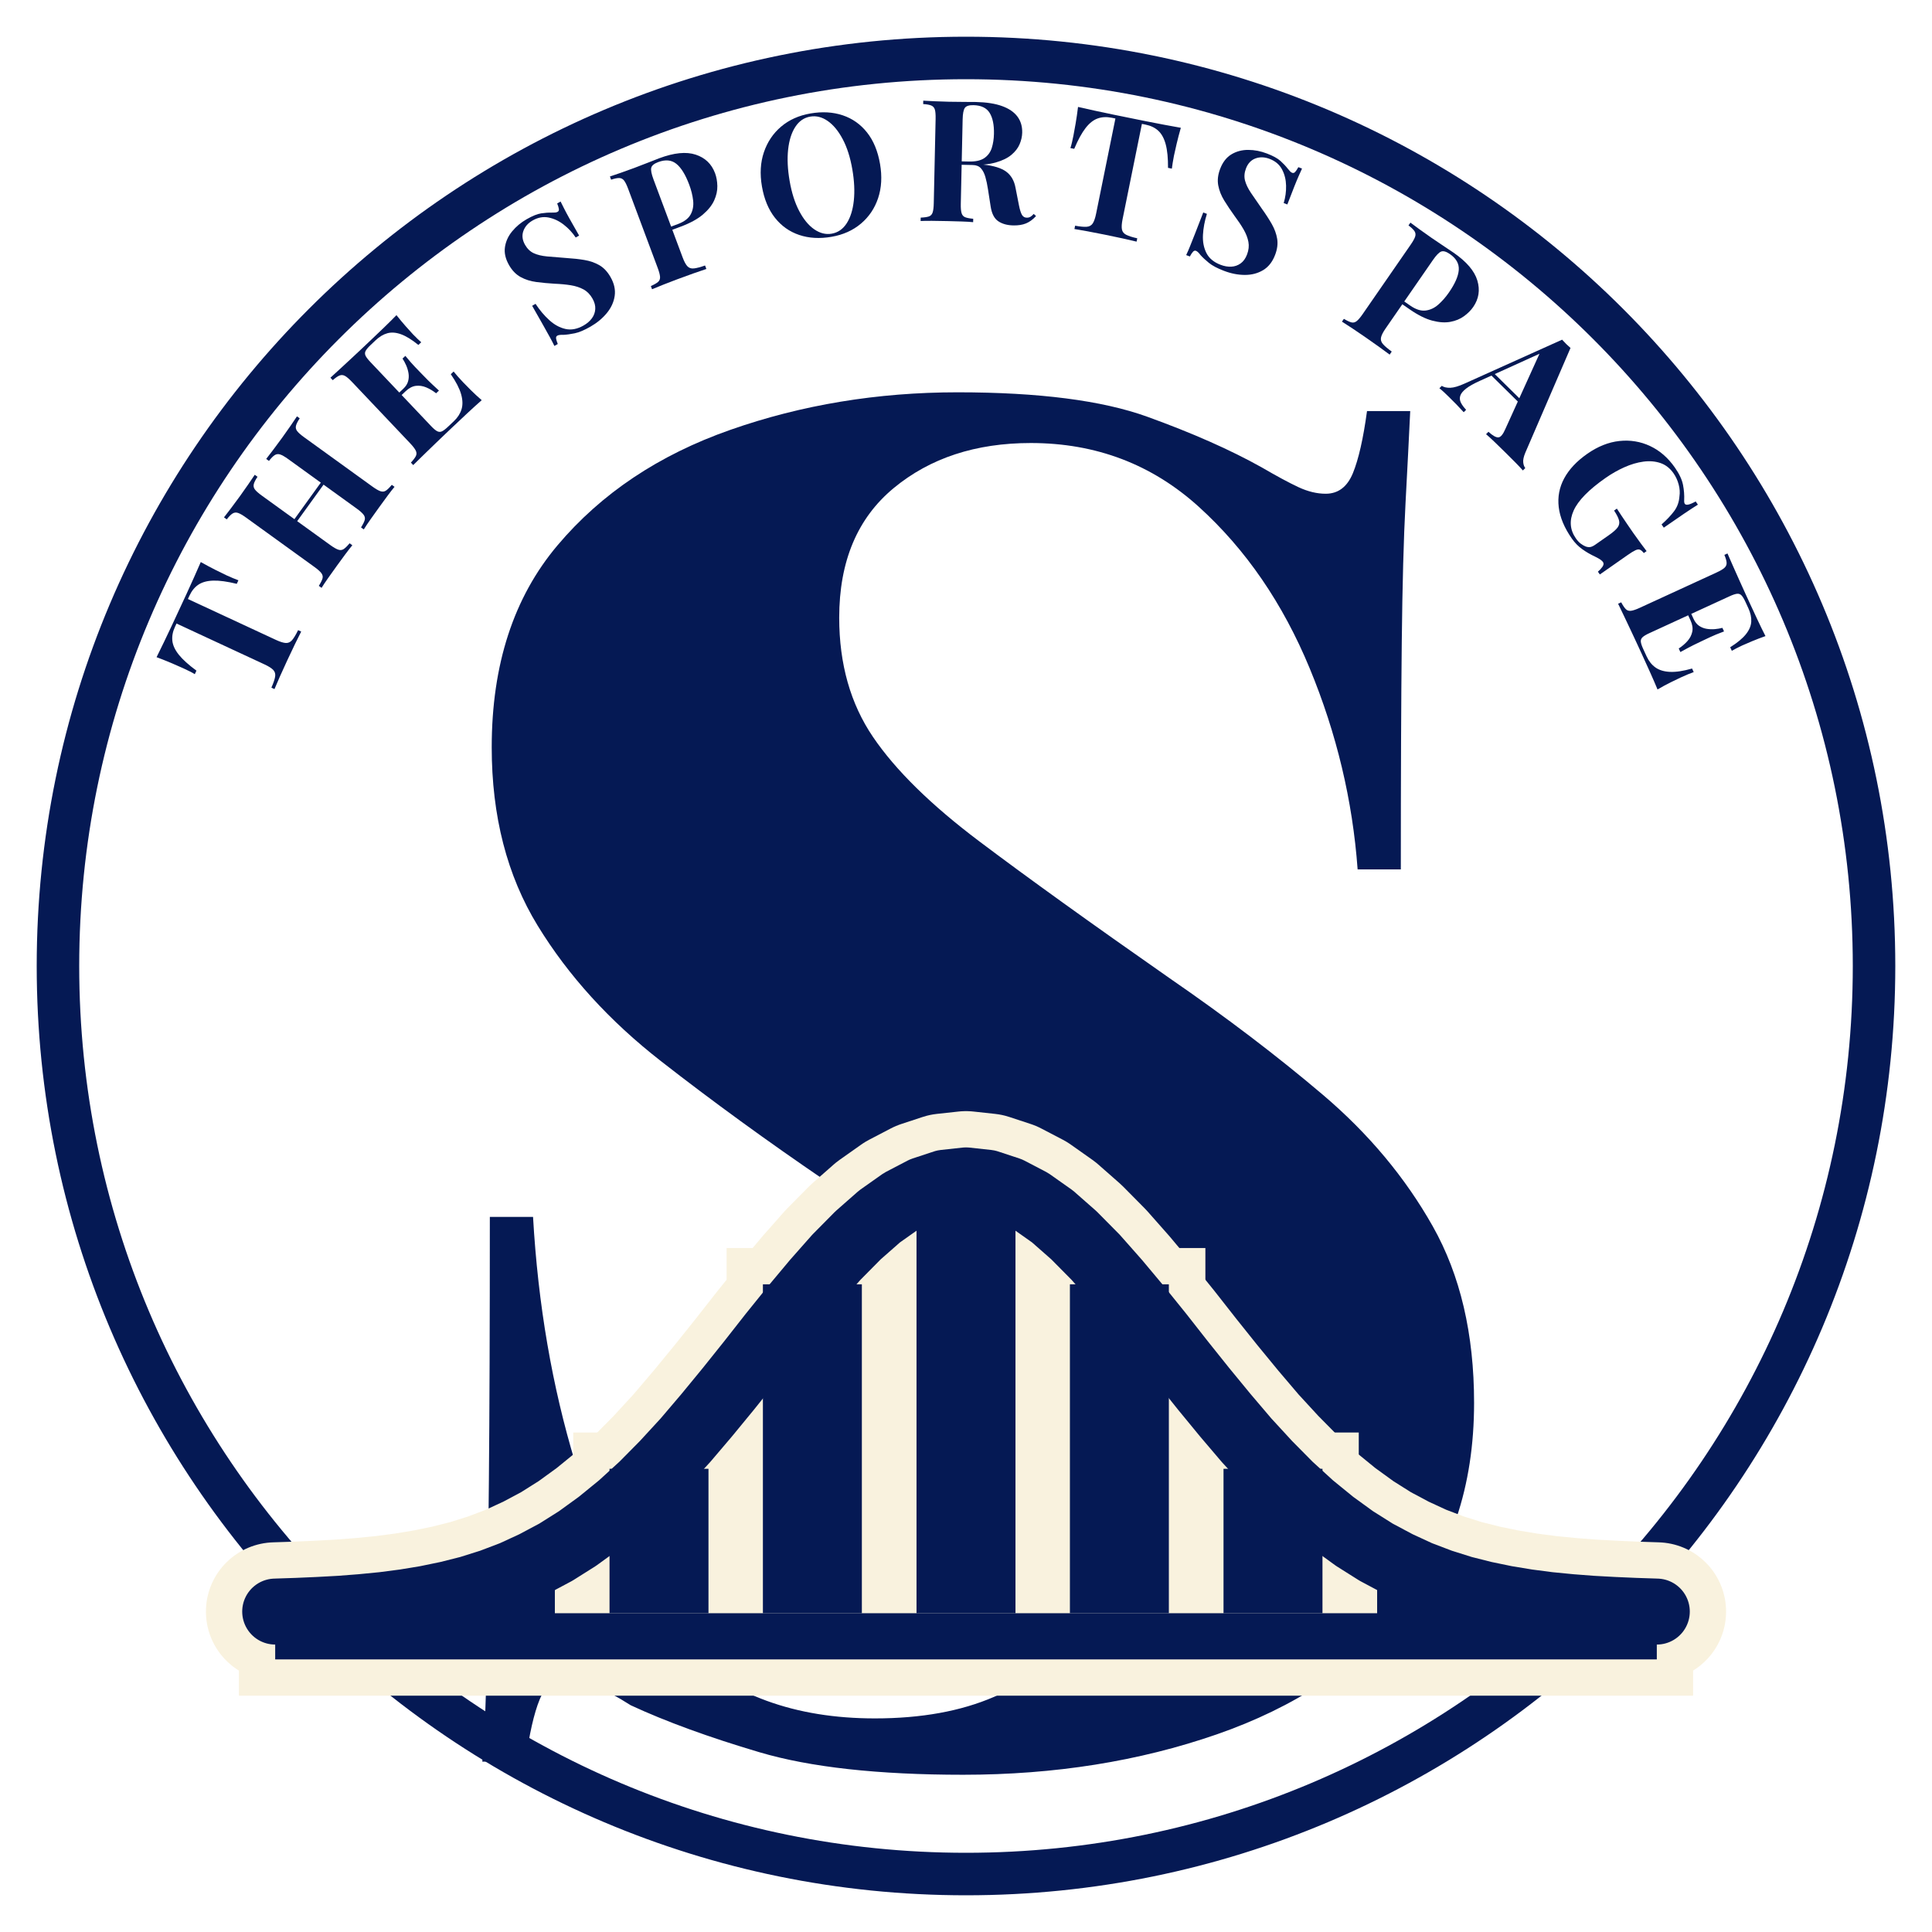
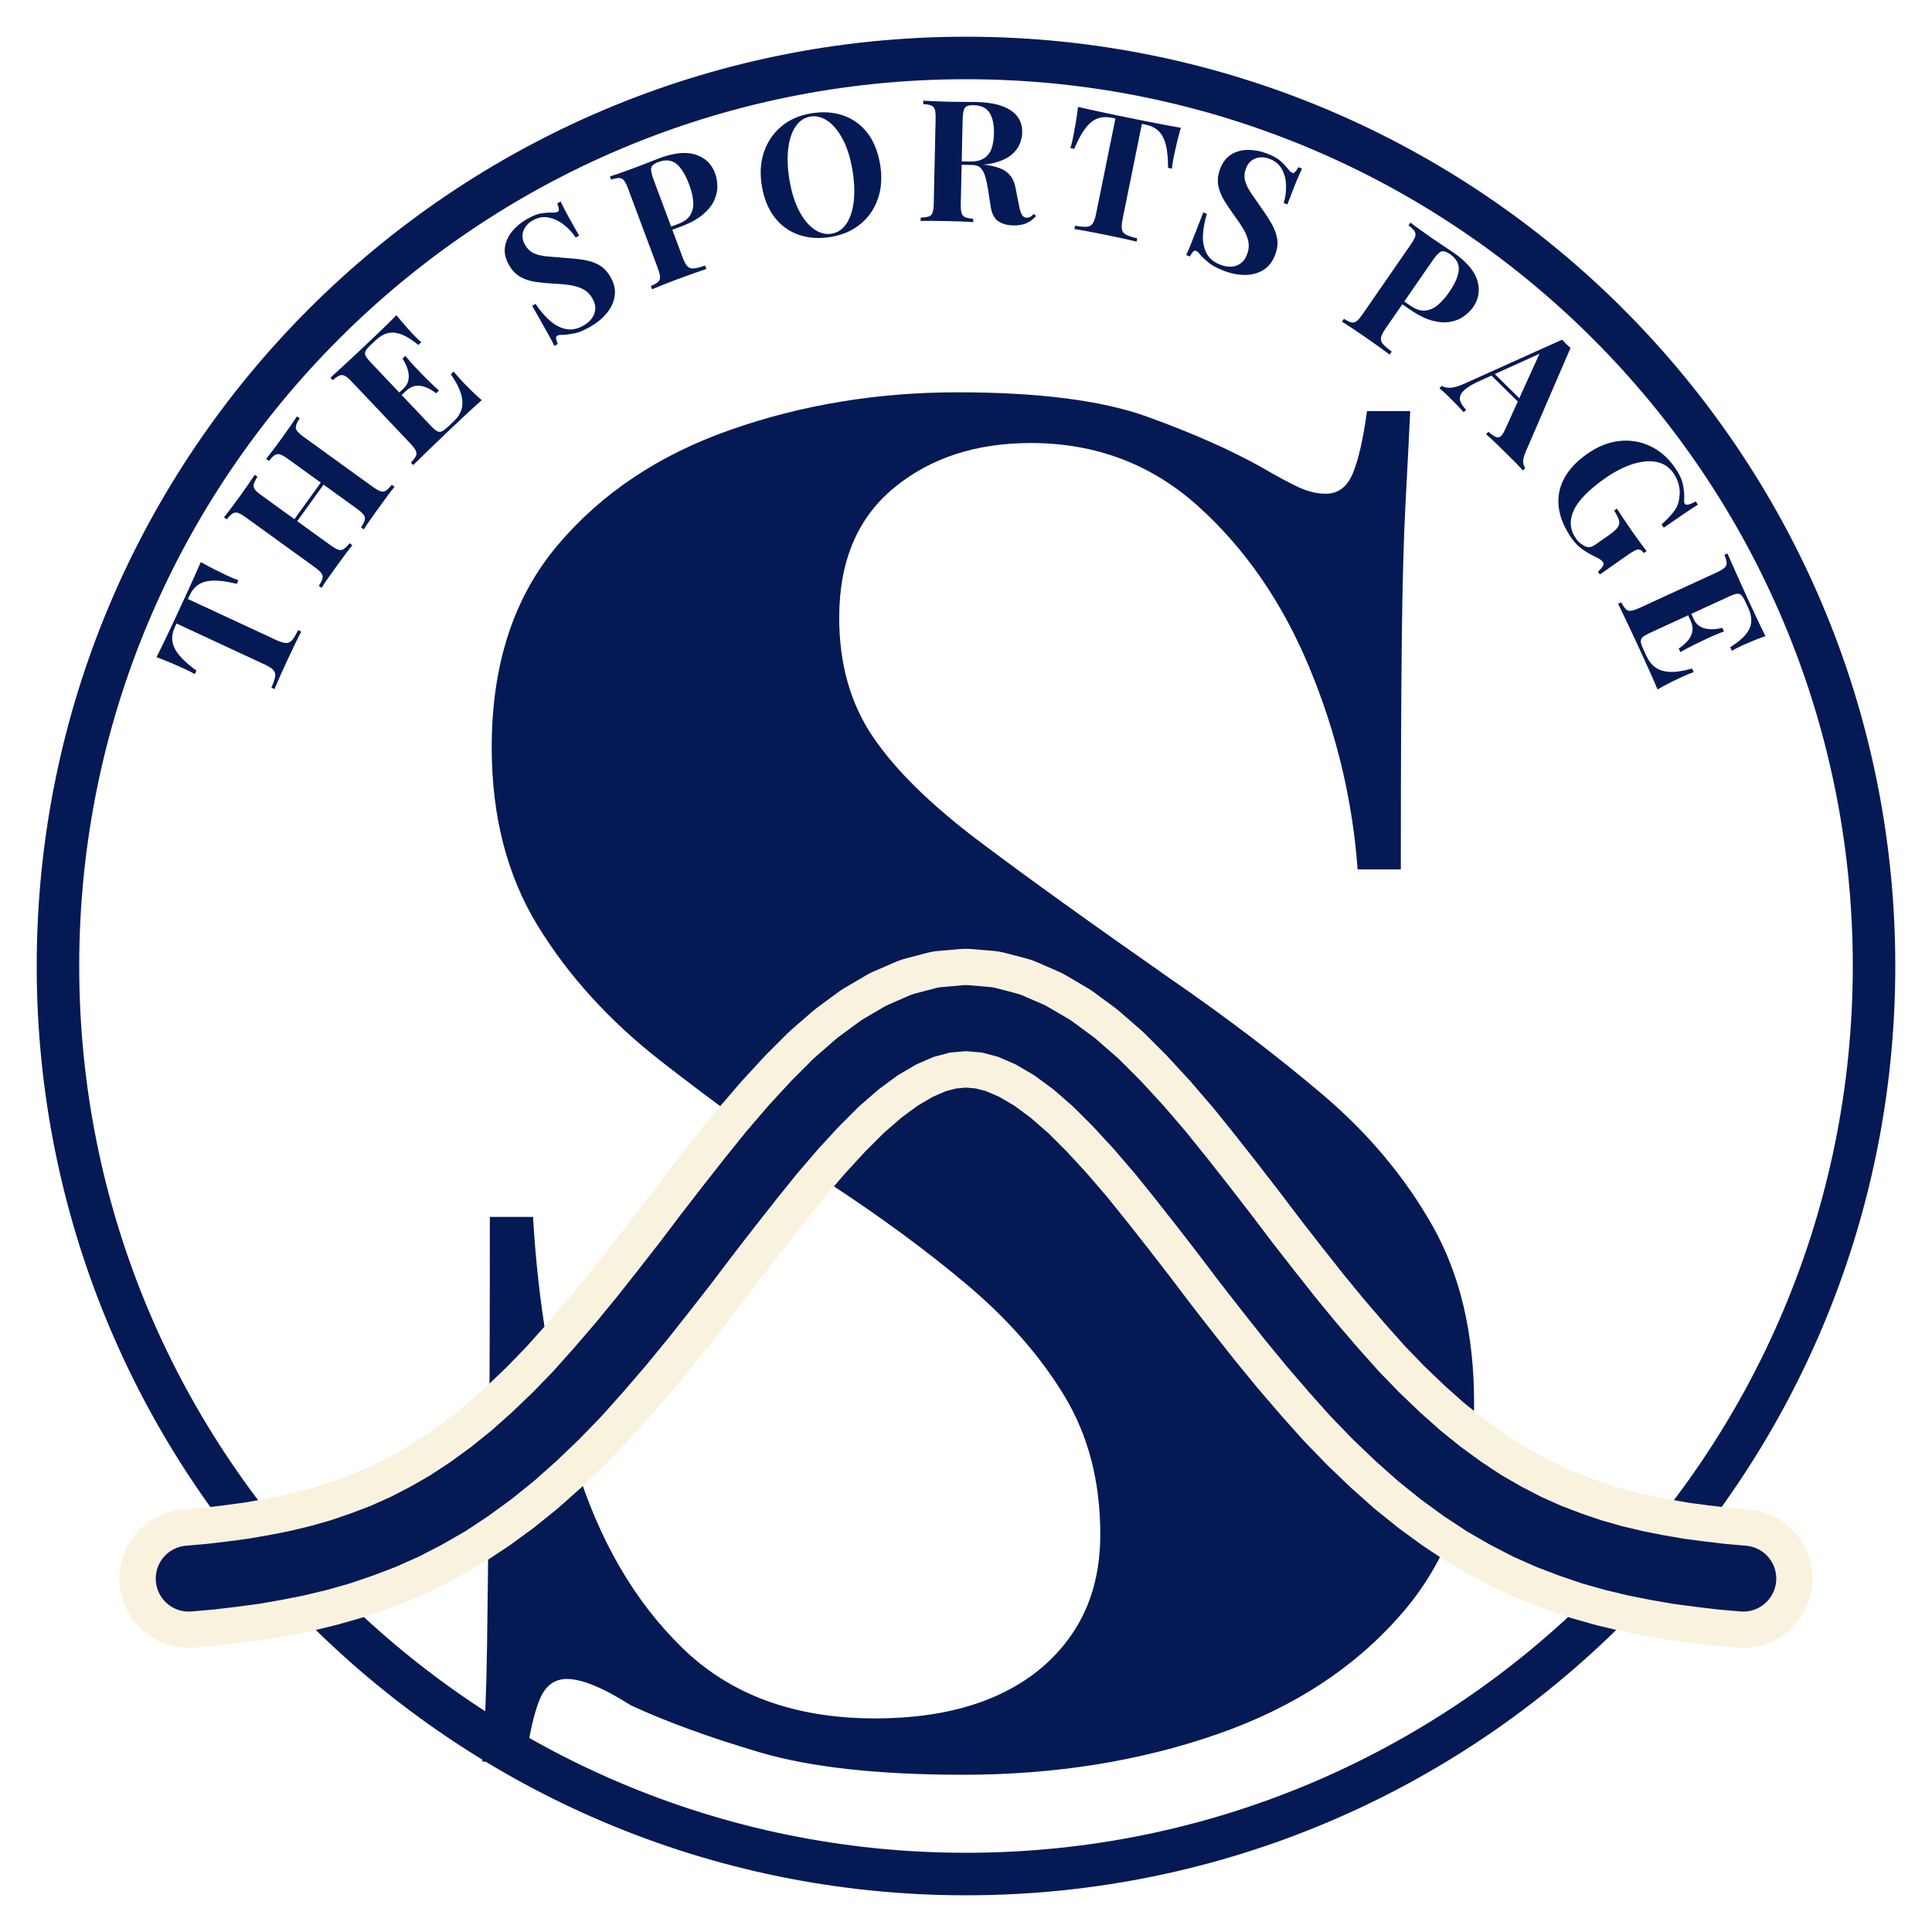
<svg xmlns="http://www.w3.org/2000/svg" width="82mm" height="82mm" viewBox="0 0 82 82">
  <circle cx="41.0" cy="41.0" r="38.540" fill="none" stroke="#051954" stroke-width="1.804" />
  <path d="M642.398 708Q638.398 657.401 636.898 610.201Q635.398 563.001 635.398 538.002Q635.398 515.802 636.398 496.002Q637.398 476.202 638.398 462.001H615.398Q598.798 546.401 574.499 595.001Q550.199 643.6 516.299 664.3Q482.4 685 435.599 685H413.398V114.2Q413.398 73.6 421.498 53.6Q429.598 33.6 452.798 27.2Q475.998 20.8 520.397 20V0Q488.998 1.4 437.298 2.2Q385.599 3 330.199 3Q275 3 226.2 2.2Q177.4 1.4 147.401 0V20Q191.801 20.8 215 27.2Q238.2 33.6 246.3 53.6Q254.4 73.6 254.4 114.2V685H232.199Q185.798 685 151.699 664.3Q117.599 643.6 93.599 595.301Q69.6 547.001 52.4 462.001H29.4Q31.4 476.202 31.9 496.002Q32.4 515.802 32.4 538.002Q32.4 563.001 30.9 610.201Q29.4 657.401 25.4 708Q71 707 125.6 706.0Q180.2 705 234.999 705.0Q289.799 705 334.399 705Q378.999 705 433.599 705.0Q488.198 705 542.998 706.0Q597.798 707 642.398 708Z" fill="#051954" transform="translate(41.000,41.000) rotate(-65.0815) translate(0,-31.570) translate(-2.771,0) scale(0.007216,-0.007216)" />
  <path d="M457.6 0V20Q489.8 22 505.736 28.0Q521.673 34 527.136 52.0Q532.6 70 532.6 106V602Q532.6 639 527.06 656.5Q521.519 674 505.36 680.5Q489.2 687 457.6 688V708Q485.4 707 528.5 706.0Q571.599 705 614.599 705Q661.034 705 701.516 706.0Q741.998 707 766.598 708V688Q734.963 687 718.68 680.5Q702.398 674 696.998 656.5Q691.598 639 691.598 602V106Q691.598 70 697.153 52.0Q702.709 34 718.913 28.0Q735.116 22 766.598 20V0Q741.998 2 701.516 2.5Q661.034 3 614.599 3Q571.599 3 528.5 2.5Q485.4 2 457.6 0ZM33.6 0V20Q65.8 22 81.737 28.0Q97.673 34 103.137 52.0Q108.601 70 108.601 106V602Q108.601 639 103.06 656.5Q97.52 674 81.36 680.5Q65.2 687 33.6 688V708Q59.522 707 101.49 706.0Q143.459 705 191.599 705Q233.799 705 274.899 706.0Q315.998 707 342.598 708V688Q310.963 687 294.681 680.5Q278.398 674 272.998 656.5Q267.598 639 267.598 602V106Q267.598 70 273.153 52.0Q278.709 34 294.913 28.0Q311.117 22 342.598 20V0Q315.998 2 274.899 2.5Q233.799 3 191.599 3Q143.459 3 101.49 2.5Q59.522 2 33.6 0ZM202.599 346V366H597.599V346Z" fill="#051954" transform="translate(41.000,41.000) rotate(-54.1592) translate(0,-31.570) translate(-3.247,0) scale(0.007216,-0.007216)" />
  <path d="M568.599 708Q564.599 664 563.099 622.901Q561.599 581.801 561.599 560.001Q561.599 540.259 562.599 522.163Q563.599 504.066 564.599 492.001H541.599Q531.999 565.401 510.799 607.701Q489.6 650 456.5 667.5Q423.4 685 377.6 685H336.598Q307.624 685 292.711 680.1Q277.798 675.2 272.698 660.325Q267.598 645.45 267.598 614V94Q267.598 63.4 272.698 48.1Q277.798 32.8 292.711 27.9Q307.624 23 336.598 23H385.599Q430.6 23 465.5 42.7Q500.4 62.4 524.799 108.999Q549.199 155.599 561.599 235.999H584.599Q581.599 203.599 581.599 151.999Q581.599 129.453 582.799 87.326Q583.999 45.2 588.599 0Q537.599 2 473.599 2.5Q409.599 3 359.599 3Q334.834 3 295.998 3.0Q257.161 3 212.134 2.5Q167.106 2 120.953 1.5Q74.8 1 33.6 0V20Q65.8 22 81.737 28.0Q97.673 34 103.137 52.0Q108.601 70 108.601 106V602Q108.601 639 103.06 656.5Q97.52 674 81.36 680.5Q65.2 687 33.6 688V708Q75.077 707 121.039 706.5Q167 706 212.052 705.5Q257.105 705 295.962 705.0Q334.82 705 359.599 705Q405.599 705 464.099 705.5Q522.599 706 568.599 708ZM412.798 366Q412.798 366 412.798 356.0Q412.798 346 412.798 346H237.598Q237.598 346 237.598 356.0Q237.598 366 237.598 366ZM441.798 498Q437.798 441 438.298 411.0Q438.798 381 438.798 356Q438.798 331 439.798 301.0Q440.798 271 444.798 214H421.798Q416.598 249 403.299 279.2Q389.999 309.4 365.199 327.7Q340.399 346 299.999 346V366Q329.999 366 350.799 378.6Q371.599 391.2 385.299 411.6Q398.999 432 407.098 454.8Q415.198 477.6 418.798 498Z" fill="#051954" transform="translate(41.000,41.000) rotate(-43.4597) translate(0,-31.570) translate(-2.648,0) scale(0.007216,-0.007216)" />
  <path d="M283.599 720.8Q342.599 720.8 374.598 708.4Q406.598 696 429.598 682Q441.598 675 449.098 671.5Q456.598 668 463.598 668Q473.598 668 478.098 679.0Q482.598 690 485.598 712H508.598Q507.598 692.6 506.098 666.4Q504.598 640.2 504.098 597.201Q503.598 554.201 503.598 484.001H480.598Q476.998 536.201 456.898 585.001Q436.798 633.8 400.498 665.4Q364.198 697 310.598 697Q262.998 697 231.798 669.8Q200.598 642.6 200.598 594.8Q200.598 554.599 220.598 526.499Q240.598 498.399 279.098 471.199Q317.598 443.999 373.397 406.4Q421.198 375 459.298 343.8Q497.398 312.6 519.998 274Q542.598 235.4 542.598 180.8Q542.598 115 508.498 71.8Q474.398 28.6 417.999 7.3Q361.599 -14 294.599 -14Q232.6 -14 195.9 -2.0Q159.2 10 133.6 23Q111.6 37 99.6 37Q89.6 37 85.1 26.0Q80.6 15 77.6 -7H54.6Q56.6 17 57.1 49.1Q57.6 81.2 58.1 132.599Q58.6 183.999 58.6 262.999H81.6Q85.6 196.999 104.1 139.599Q122.6 82.199 161.1 47.1Q199.6 12 263.6 12Q299 12 326.7 24.3Q354.4 36.6 371 61.6Q387.601 86.6 387.601 124.001Q387.601 165.601 368.401 196.701Q349.201 227.801 315.701 254.901Q282.2 282 237.6 310Q190.6 340.8 149.6 372Q108.6 403.2 84.1 443Q59.6 482.8 59.6 538.2Q59.6 601.4 91.2 641.7Q122.8 682 174.2 701.4Q225.599 720.8 283.599 720.8Z" fill="#051954" transform="translate(41.000,41.000) rotate(-29.8134) translate(0,-31.570) translate(-2.468,0) scale(0.007216,-0.007216)" />
  <path d="M33.6 708Q59.4 707 101.5 706.0Q143.599 705 185.599 705Q234.399 705 279.199 706.0Q323.999 707 342.599 707Q482.198 707 550.898 652.0Q619.597 597 619.597 510Q619.597 474 605.797 434.5Q591.998 395 558.598 361.5Q525.198 328 467.298 307.0Q409.398 286 320.599 286H218.599V306H310.599Q369.599 306 400.5 333.0Q431.4 360 442.5 404.0Q453.6 448 453.6 499Q453.6 594 425.7 641.0Q397.799 688 329.598 688Q290.798 688 279.198 671.0Q267.598 654 267.598 602V112Q267.598 73 275.698 53.8Q283.798 34.6 306.998 28.6Q330.198 22.6 374.598 21.8V0Q343.798 1.4 294.798 2.2Q245.799 3 192.199 3Q148.999 3 107.8 2.2Q66.6 1.4 33.6 0V20Q65.8 22 81.8 28.0Q97.801 34 103.201 52.0Q108.601 70 108.601 106V602Q108.601 639 103.201 656.5Q97.801 674 81.5 680.5Q65.2 687 33.6 688Z" fill="#051954" transform="translate(41.000,41.000) rotate(-20.4824) translate(0,-31.570) translate(-2.674,0) scale(0.007216,-0.007216)" />
  <path d="M396.831 722Q502.595 722 582.197 679.0Q661.798 636 705.798 555.5Q749.797 475 749.797 360Q749.797 248 704.709 164.0Q659.62 80 579.462 33.0Q499.304 -14 395.767 -14Q290.003 -14 210.401 29.0Q130.8 72 86.8 153.0Q42.8 234 42.8 348Q42.8 460 88.446 544.0Q134.091 628 213.693 675.0Q293.294 722 396.831 722ZM392.586 704Q336.799 704 295.398 659.0Q253.998 614 231.398 535.0Q208.798 456 208.798 352Q208.798 246 234.267 167.5Q259.736 89 303.335 46.5Q346.935 4 399.599 4Q455.718 4 497.159 49.0Q538.6 94 561.2 173.5Q583.8 253 583.8 356Q583.8 463 558.196 541.0Q532.592 619 489.196 661.5Q445.799 704 392.586 704Z" fill="#051954" transform="translate(41.000,41.000) rotate(-9.7828) translate(0,-31.570) translate(-3.222,0) scale(0.007216,-0.007216)" />
  <path d="M33.6 708Q59.4 707 101.5 706.0Q143.599 705 185.599 705Q234.399 705 279.199 706.0Q323.999 707 342.599 707Q436.198 707 497.498 686.4Q558.798 665.8 589.198 626.9Q619.597 588 619.597 533Q619.597 498.8 605.797 464.2Q591.998 429.6 558.598 400.5Q525.198 371.4 467.298 353.7Q409.398 336 320.599 336H224.599V356H310.599Q369.599 356 400.5 378.5Q431.4 401 442.5 438.5Q453.6 476 453.6 522Q453.6 601 425.7 644.5Q397.799 688 329.598 688Q290.798 688 279.198 671.0Q267.598 654 267.598 602V106Q267.598 70 273.298 52.0Q278.998 34 294.998 28.0Q310.998 22 342.598 20V0Q315.998 2 274.899 2.5Q233.799 3 191.599 3Q143.599 3 101.5 2.5Q59.4 2 33.6 0V20Q65.8 22 81.8 28.0Q97.801 34 103.201 52.0Q108.601 70 108.601 106V602Q108.601 639 103.201 656.5Q97.801 674 81.5 680.5Q65.2 687 33.6 688ZM222.599 353Q265.8 351.6 297.4 348.8Q329 346 352.999 343.7Q376.999 341.4 395.599 339.6Q486.598 332.2 530.498 301.2Q574.397 270.2 587.197 208.2L609.797 105Q618.597 65.2 628.797 49Q638.997 32.8 657.997 33.2Q670.797 33.6 679.598 39.4Q688.398 45.2 697.798 56.2L711.598 44Q684.598 13 653.698 -0.5Q622.799 -14 578.799 -14Q525 -14 489.8 8.9Q454.6 31.8 443.6 94L425.8 194Q418.6 235.8 408.6 267.6Q398.6 299.4 381.4 317.7Q364.199 336 332.599 336H224.599Z" fill="#051954" transform="translate(41.000,41.000) rotate(1.2507) translate(0,-31.570) translate(-2.858,0) scale(0.007216,-0.007216)" />
  <path d="M642.398 708Q638.398 657.401 636.898 610.201Q635.398 563.001 635.398 538.002Q635.398 515.802 636.398 496.002Q637.398 476.202 638.398 462.001H615.398Q598.798 546.401 574.499 595.001Q550.199 643.6 516.299 664.3Q482.4 685 435.599 685H413.398V114.2Q413.398 73.6 421.498 53.6Q429.598 33.6 452.798 27.2Q475.998 20.8 520.397 20V0Q488.998 1.4 437.298 2.2Q385.599 3 330.199 3Q275 3 226.2 2.2Q177.4 1.4 147.401 0V20Q191.801 20.8 215 27.2Q238.2 33.6 246.3 53.6Q254.4 73.6 254.4 114.2V685H232.199Q185.798 685 151.699 664.3Q117.599 643.6 93.599 595.301Q69.6 547.001 52.4 462.001H29.4Q31.4 476.202 31.9 496.002Q32.4 515.802 32.4 538.002Q32.4 563.001 30.9 610.201Q29.4 657.401 25.4 708Q71 707 125.6 706.0Q180.2 705 234.999 705.0Q289.799 705 334.399 705Q378.999 705 433.599 705.0Q488.198 705 542.998 706.0Q597.798 707 642.398 708Z" fill="#051954" transform="translate(41.000,41.000) rotate(11.4657) translate(0,-31.570) translate(-2.771,0) scale(0.007216,-0.007216)" />
  <path d="M283.599 720.8Q342.599 720.8 374.598 708.4Q406.598 696 429.598 682Q441.598 675 449.098 671.5Q456.598 668 463.598 668Q473.598 668 478.098 679.0Q482.598 690 485.598 712H508.598Q507.598 692.6 506.098 666.4Q504.598 640.2 504.098 597.201Q503.598 554.201 503.598 484.001H480.598Q476.998 536.201 456.898 585.001Q436.798 633.8 400.498 665.4Q364.198 697 310.598 697Q262.998 697 231.798 669.8Q200.598 642.6 200.598 594.8Q200.598 554.599 220.598 526.499Q240.598 498.399 279.098 471.199Q317.598 443.999 373.397 406.4Q421.198 375 459.298 343.8Q497.398 312.6 519.998 274Q542.598 235.4 542.598 180.8Q542.598 115 508.498 71.8Q474.398 28.6 417.999 7.3Q361.599 -14 294.599 -14Q232.6 -14 195.9 -2.0Q159.2 10 133.6 23Q111.6 37 99.6 37Q89.6 37 85.1 26.0Q80.6 15 77.6 -7H54.6Q56.6 17 57.1 49.1Q57.6 81.2 58.1 132.599Q58.6 183.999 58.6 262.999H81.6Q85.6 196.999 104.1 139.599Q122.6 82.199 161.1 47.1Q199.6 12 263.6 12Q299 12 326.7 24.3Q354.4 36.6 371 61.6Q387.601 86.6 387.601 124.001Q387.601 165.601 368.401 196.701Q349.201 227.801 315.701 254.901Q282.2 282 237.6 310Q190.6 340.8 149.6 372Q108.6 403.2 84.1 443Q59.6 482.8 59.6 538.2Q59.6 601.4 91.2 641.7Q122.8 682 174.2 701.4Q225.599 720.8 283.599 720.8Z" fill="#051954" transform="translate(41.000,41.000) rotate(20.9735) translate(0,-31.570) translate(-2.468,0) scale(0.007216,-0.007216)" />
  <path d="M33.6 708Q59.4 707 101.5 706.0Q143.599 705 185.599 705Q234.399 705 279.199 706.0Q323.999 707 342.599 707Q482.198 707 550.898 652.0Q619.597 597 619.597 510Q619.597 474 605.797 434.5Q591.998 395 558.598 361.5Q525.198 328 467.298 307.0Q409.398 286 320.599 286H218.599V306H310.599Q369.599 306 400.5 333.0Q431.4 360 442.5 404.0Q453.6 448 453.6 499Q453.6 594 425.7 641.0Q397.799 688 329.598 688Q290.798 688 279.198 671.0Q267.598 654 267.598 602V112Q267.598 73 275.698 53.8Q283.798 34.6 306.998 28.6Q330.198 22.6 374.598 21.8V0Q343.798 1.4 294.798 2.2Q245.799 3 192.199 3Q148.999 3 107.8 2.2Q66.6 1.4 33.6 0V20Q65.8 22 81.8 28.0Q97.801 34 103.201 52.0Q108.601 70 108.601 106V602Q108.601 639 103.201 656.5Q97.801 674 81.5 680.5Q65.2 687 33.6 688Z" fill="#051954" transform="translate(41.000,41.000) rotate(34.6656) translate(0,-31.570) translate(-2.674,0) scale(0.007216,-0.007216)" />
  <path d="M367.998 710 610.798 84Q625.198 48.4 642.398 34.7Q659.598 21 673.798 20V0Q644.199 2 603.799 2.5Q563.4 3 521.8 3Q475.601 3 435.001 2.5Q394.401 2 369.801 0V20Q420.801 22 434.501 37.5Q448.201 53 428.201 104L257.801 568.601L276.201 594.801L123.8 198.599Q102.4 143.599 97.9 108.899Q93.4 74.2 102.8 55.2Q112.2 36.2 133.6 28.6Q155 21 185.4 20V0Q152 2 122.1 2.5Q92.2 3 60.8 3Q39.4 3 19.5 2.5Q-0.4 2 -15.4 0V20Q6.4 24.4 28.3 47.1Q50.2 69.8 71.4 124.999L298.6 710Q314.6 708.8 333.299 708.8Q351.999 708.8 367.998 710ZM437.8 288V268H139.8L149.8 288Z" fill="#051954" transform="translate(41.000,41.000) rotate(44.5401) translate(0,-31.570) translate(-2.767,0) scale(0.007216,-0.007216)" />
  <path d="M404.799 722Q472.799 722 515.799 702.8Q558.798 683.6 593.198 657Q604.999 647.6 613.198 647.6Q632.198 647.6 638.198 708H661.198Q659.198 669.2 658.198 613.5Q657.198 557.8 657.198 466H634.198Q627.198 526 612.699 570.7Q598.199 615.399 559 646.999Q534.799 670.2 499.199 683.2Q463.598 696.2 427.998 696.2Q373.198 696.2 334.198 667.5Q295.198 638.801 270.098 590.101Q244.998 541.401 233.097 479.901Q221.197 418.401 221.197 352.4Q221.197 172.4 270.798 89.2Q320.398 6 412.999 6Q437 6 454.8 12Q472.6 18 484 25.6Q498.201 35.601 503.201 47.401Q508.201 59.201 508.201 77.601V176Q508.201 221.8 500.501 244.2Q492.801 266.6 471.001 274.8Q449.201 283 407.201 284V304Q428.201 303 457.6 302.5Q487 302 519.2 301.5Q551.4 301 578.199 301Q620.199 301 655.099 302.0Q689.998 303 712.198 304V284Q693.198 283 683.398 277.0Q673.598 271 670.398 253.0Q667.198 235 667.198 198V0H647.198Q646.198 17 639.398 37.0Q632.598 57 617.798 57Q610.598 57 599.498 53.4Q588.399 49.8 563.799 36.4Q527.199 15 486.299 0.5Q445.399 -14 399.999 -14Q283.8 -14 204 28.8Q124.2 71.6 83.7 152.2Q43.2 232.8 43.2 345.6Q43.2 459.6 89.7 544.0Q136.2 628.4 217.7 675.2Q299.199 722 404.799 722Z" fill="#051954" transform="translate(41.000,41.000) rotate(55.0301) translate(0,-31.570) translate(-3.013,0) scale(0.007216,-0.007216)" />
  <path d="M568.599 708Q564.599 664 563.099 622.901Q561.599 581.801 561.599 560.001Q561.599 540.259 562.599 522.163Q563.599 504.066 564.599 492.001H541.599Q531.999 565.401 510.799 607.701Q489.6 650 456.5 667.5Q423.4 685 377.6 685H336.598Q307.624 685 292.711 680.1Q277.798 675.2 272.698 660.325Q267.598 645.45 267.598 614V94Q267.598 63.4 272.698 48.1Q277.798 32.8 292.711 27.9Q307.624 23 336.598 23H385.599Q430.6 23 465.5 42.7Q500.4 62.4 524.799 108.999Q549.199 155.599 561.599 235.999H584.599Q581.599 203.599 581.599 151.999Q581.599 129.453 582.799 87.326Q583.999 45.2 588.599 0Q537.599 2 473.599 2.5Q409.599 3 359.599 3Q334.834 3 295.998 3.0Q257.161 3 212.134 2.5Q167.106 2 120.953 1.5Q74.8 1 33.6 0V20Q65.8 22 81.737 28.0Q97.673 34 103.137 52.0Q108.601 70 108.601 106V602Q108.601 639 103.06 656.5Q97.52 674 81.36 680.5Q65.2 687 33.6 688V708Q75.077 707 121.039 706.5Q167 706 212.052 705.5Q257.105 705 295.962 705.0Q334.82 705 359.599 705Q405.599 705 464.099 705.5Q522.599 706 568.599 708ZM412.798 366Q412.798 366 412.798 356.0Q412.798 346 412.798 346H237.598Q237.598 346 237.598 356.0Q237.598 366 237.598 366ZM441.798 498Q437.798 441 438.298 411.0Q438.798 381 438.798 356Q438.798 331 439.798 301.0Q440.798 271 444.798 214H421.798Q416.598 249 403.299 279.2Q389.999 309.4 365.199 327.7Q340.399 346 299.999 346V366Q329.999 366 350.799 378.6Q371.599 391.2 385.299 411.6Q398.999 432 407.098 454.8Q415.198 477.6 418.798 498Z" fill="#051954" transform="translate(41.000,41.000) rotate(65.3041) translate(0,-31.570) translate(-2.648,0) scale(0.007216,-0.007216)" />
  <path d="M302 722Q367 722 403.0 709.0Q439 696 464 682Q476 675 483.5 671.5Q491 668 498 668Q508 668 512.5 679.0Q517 690 520 712H543Q542 691 540.5 663.0Q539 635 538.5 589.0Q538 543 538 468H515Q511 523 489.5 575.0Q468 627 430.5 661.0Q393 695 341 695Q297 695 268.0 671.0Q239 647 239 602Q239 565 257.0 538.5Q275 512 313.5 483.0Q352 454 415 410Q460 379 496.5 348.0Q533 317 555.0 278.0Q577 239 577 184Q577 117 539.5 73.0Q502 29 440.0 7.5Q378 -14 305 -14Q237 -14 196.5 -2.0Q156 10 128 23Q106 37 94 37Q84 37 79.5 26.0Q75 15 72 -7H49Q51 19 51.5 53.5Q52 88 52.5 143.0Q53 198 53 283H76Q80 213 98.5 152.0Q117 91 155.5 53.5Q194 16 258 16Q295 16 321.5 27.5Q348 39 363.0 61.0Q378 83 378 114Q378 156 359.0 187.5Q340 219 307.5 246.5Q275 274 232 302Q185 334 144.0 366.0Q103 398 78.5 438.0Q54 478 54 533Q54 599 89.0 640.5Q124 682 181.0 702.0Q238 722 302 722Z" fill="#051954" transform="translate(16.565,74.210) scale(0.079722,-0.079722)" />
-   <rect x="11.30" y="66.70" width="7.28" height="4.80" fill="#f9f2de" />
-   <rect x="17.81" y="65.38" width="7.28" height="4.80" fill="#f9f2de" />
-   <rect x="24.33" y="60.80" width="7.28" height="9.21" fill="#f9f2de" />
-   <rect x="30.84" y="52.97" width="7.28" height="17.04" fill="#f9f2de" />
-   <rect x="37.36" y="48.56" width="7.28" height="21.45" fill="#f9f2de" />
-   <rect x="43.88" y="52.97" width="7.28" height="17.04" fill="#f9f2de" />
-   <rect x="50.39" y="60.80" width="7.28" height="9.21" fill="#f9f2de" />
-   <rect x="56.91" y="65.38" width="7.28" height="4.80" fill="#f9f2de" />
-   <rect x="63.42" y="66.70" width="7.28" height="4.80" fill="#f9f2de" />
-   <rect x="10.14" y="66.93" width="61.72" height="5.04" fill="#f9f2de" />
-   <path d="M11.68,68.40 L12.59,68.37 L13.51,68.33 L14.43,68.28 L15.34,68.21 L16.26,68.12 L17.18,68.00 L18.09,67.85 L19.01,67.66 L19.92,67.43 L20.84,67.14 L21.76,66.79 L22.67,66.37 L23.59,65.88 L24.51,65.30 L25.42,64.64 L26.34,63.89 L27.26,63.05 L28.17,62.13 L29.09,61.13 L30.00,60.06 L30.92,58.94 L31.84,57.79 L32.75,56.63 L33.67,55.49 L34.59,54.39 L35.50,53.36 L36.42,52.43 L37.33,51.63 L38.25,50.98 L39.17,50.50 L40.08,50.20 L41.00,50.10 L41.92,50.20 L42.83,50.50 L43.75,50.98 L44.67,51.63 L45.58,52.43 L46.50,53.36 L47.41,54.39 L48.33,55.49 L49.25,56.63 L50.16,57.79 L51.08,58.94 L52.00,60.06 L52.91,61.13 L53.83,62.13 L54.74,63.05 L55.66,63.89 L56.58,64.64 L57.49,65.30 L58.41,65.88 L59.33,66.37 L60.24,66.79 L61.16,67.14 L62.08,67.43 L62.99,67.66 L63.91,67.85 L64.82,68.00 L65.74,68.12 L66.66,68.21 L67.57,68.28 L68.49,68.33 L69.41,68.37 L70.32,68.40" stroke="#f9f2de" stroke-width="5.88" stroke-linecap="round" stroke-linejoin="round" fill="none" />
-   <rect x="12.83" y="68.24" width="4.20" height="1.72" fill="#051954" />
-   <rect x="19.35" y="66.92" width="4.20" height="1.72" fill="#051954" />
-   <rect x="25.87" y="62.34" width="4.20" height="6.13" fill="#051954" />
-   <rect x="32.38" y="54.51" width="4.20" height="13.96" fill="#051954" />
-   <rect x="38.90" y="50.10" width="4.20" height="18.37" fill="#051954" />
-   <rect x="45.41" y="54.51" width="4.20" height="13.96" fill="#051954" />
-   <rect x="51.93" y="62.34" width="4.20" height="6.13" fill="#051954" />
-   <rect x="58.45" y="66.92" width="4.20" height="1.72" fill="#051954" />
-   <rect x="64.96" y="68.24" width="4.20" height="1.72" fill="#051954" />
-   <rect x="11.68" y="68.47" width="58.64" height="1.96" fill="#051954" />
-   <path d="M11.68,68.40 L12.59,68.37 L13.51,68.33 L14.43,68.28 L15.34,68.21 L16.26,68.12 L17.18,68.00 L18.09,67.85 L19.01,67.66 L19.92,67.43 L20.84,67.14 L21.76,66.79 L22.67,66.37 L23.59,65.88 L24.51,65.30 L25.42,64.64 L26.34,63.89 L27.26,63.05 L28.17,62.13 L29.09,61.13 L30.00,60.06 L30.92,58.94 L31.84,57.79 L32.75,56.63 L33.67,55.49 L34.59,54.39 L35.50,53.36 L36.42,52.43 L37.33,51.63 L38.25,50.98 L39.17,50.50 L40.08,50.20 L41.00,50.10 L41.92,50.20 L42.83,50.50 L43.75,50.98 L44.67,51.63 L45.58,52.43 L46.50,53.36 L47.41,54.39 L48.33,55.49 L49.25,56.63 L50.16,57.79 L51.08,58.94 L52.00,60.06 L52.91,61.13 L53.83,62.13 L54.74,63.05 L55.66,63.89 L56.58,64.64 L57.49,65.30 L58.41,65.88 L59.33,66.37 L60.24,66.79 L61.16,67.14 L62.08,67.43 L62.99,67.66 L63.91,67.85 L64.82,68.00 L65.74,68.12 L66.66,68.21 L67.57,68.28 L68.49,68.33 L69.41,68.37 L70.32,68.40" stroke="#051954" stroke-width="2.80" stroke-linecap="round" stroke-linejoin="round" fill="none" />
+   <path d="M8.01,67.00 L8.93,66.92 L9.85,66.81 L10.76,66.69 L11.68,66.53 L12.59,66.35 L13.51,66.13 L14.43,65.87 L15.34,65.56 L16.26,65.21 L17.18,64.80 L18.09,64.33 L19.01,63.80 L19.92,63.20 L20.84,62.53 L21.76,61.79 L22.67,60.98 L23.59,60.10 L24.51,59.15 L25.42,58.13 L26.34,57.06 L27.26,55.94 L28.17,54.79 L29.09,53.61 L30.00,52.41 L30.92,51.22 L31.84,50.05 L32.75,48.92 L33.67,47.85 L34.59,46.85 L35.50,45.94 L36.42,45.14 L37.33,44.47 L38.25,43.93 L39.17,43.53 L40.08,43.29 L41.00,43.21 L41.92,43.29 L42.83,43.53 L43.75,43.93 L44.67,44.47 L45.58,45.14 L46.50,45.94 L47.41,46.85 L48.33,47.85 L49.25,48.92 L50.16,50.05 L51.08,51.22 L52.00,52.41 L52.91,53.61 L53.83,54.79 L54.74,55.94 L55.66,57.06 L56.58,58.13 L57.49,59.15 L58.41,60.10 L59.33,60.98 L60.24,61.79 L61.16,62.53 L62.08,63.20 L62.99,63.80 L63.91,64.33 L64.82,64.80 L65.74,65.21 L66.66,65.56 L67.57,65.87 L68.49,66.13 L69.41,66.35 L70.32,66.53 L71.24,66.69 L72.15,66.81 L73.07,66.92 L73.99,67.00" stroke="#f9f2de" stroke-width="5.88" stroke-linecap="round" stroke-linejoin="round" fill="none" />
+   <path d="M8.01,67.00 L8.93,66.92 L9.85,66.81 L10.76,66.69 L11.68,66.53 L12.59,66.35 L13.51,66.13 L14.43,65.87 L15.34,65.56 L16.26,65.21 L17.18,64.80 L18.09,64.33 L19.01,63.80 L19.92,63.20 L20.84,62.53 L21.76,61.79 L22.67,60.98 L23.59,60.10 L24.51,59.15 L25.42,58.13 L26.34,57.06 L27.26,55.94 L28.17,54.79 L29.09,53.61 L30.00,52.41 L30.92,51.22 L31.84,50.05 L32.75,48.92 L33.67,47.85 L34.59,46.85 L35.50,45.94 L36.42,45.14 L37.33,44.47 L38.25,43.93 L39.17,43.53 L40.08,43.29 L41.00,43.21 L41.92,43.29 L42.83,43.53 L43.75,43.93 L44.67,44.47 L45.58,45.14 L46.50,45.94 L47.41,46.85 L48.33,47.85 L49.25,48.92 L50.16,50.05 L51.08,51.22 L52.00,52.41 L52.91,53.61 L53.83,54.79 L54.74,55.94 L55.66,57.06 L56.58,58.13 L57.49,59.15 L58.41,60.10 L59.33,60.98 L60.24,61.79 L61.16,62.53 L62.08,63.20 L62.99,63.80 L63.91,64.33 L64.82,64.80 L65.74,65.21 L66.66,65.56 L67.57,65.87 L68.49,66.13 L69.41,66.35 L70.32,66.53 L71.24,66.69 L72.15,66.81 L73.07,66.92 L73.99,67.00" stroke="#051954" stroke-width="2.80" stroke-linecap="round" stroke-linejoin="round" fill="none" />
</svg>
